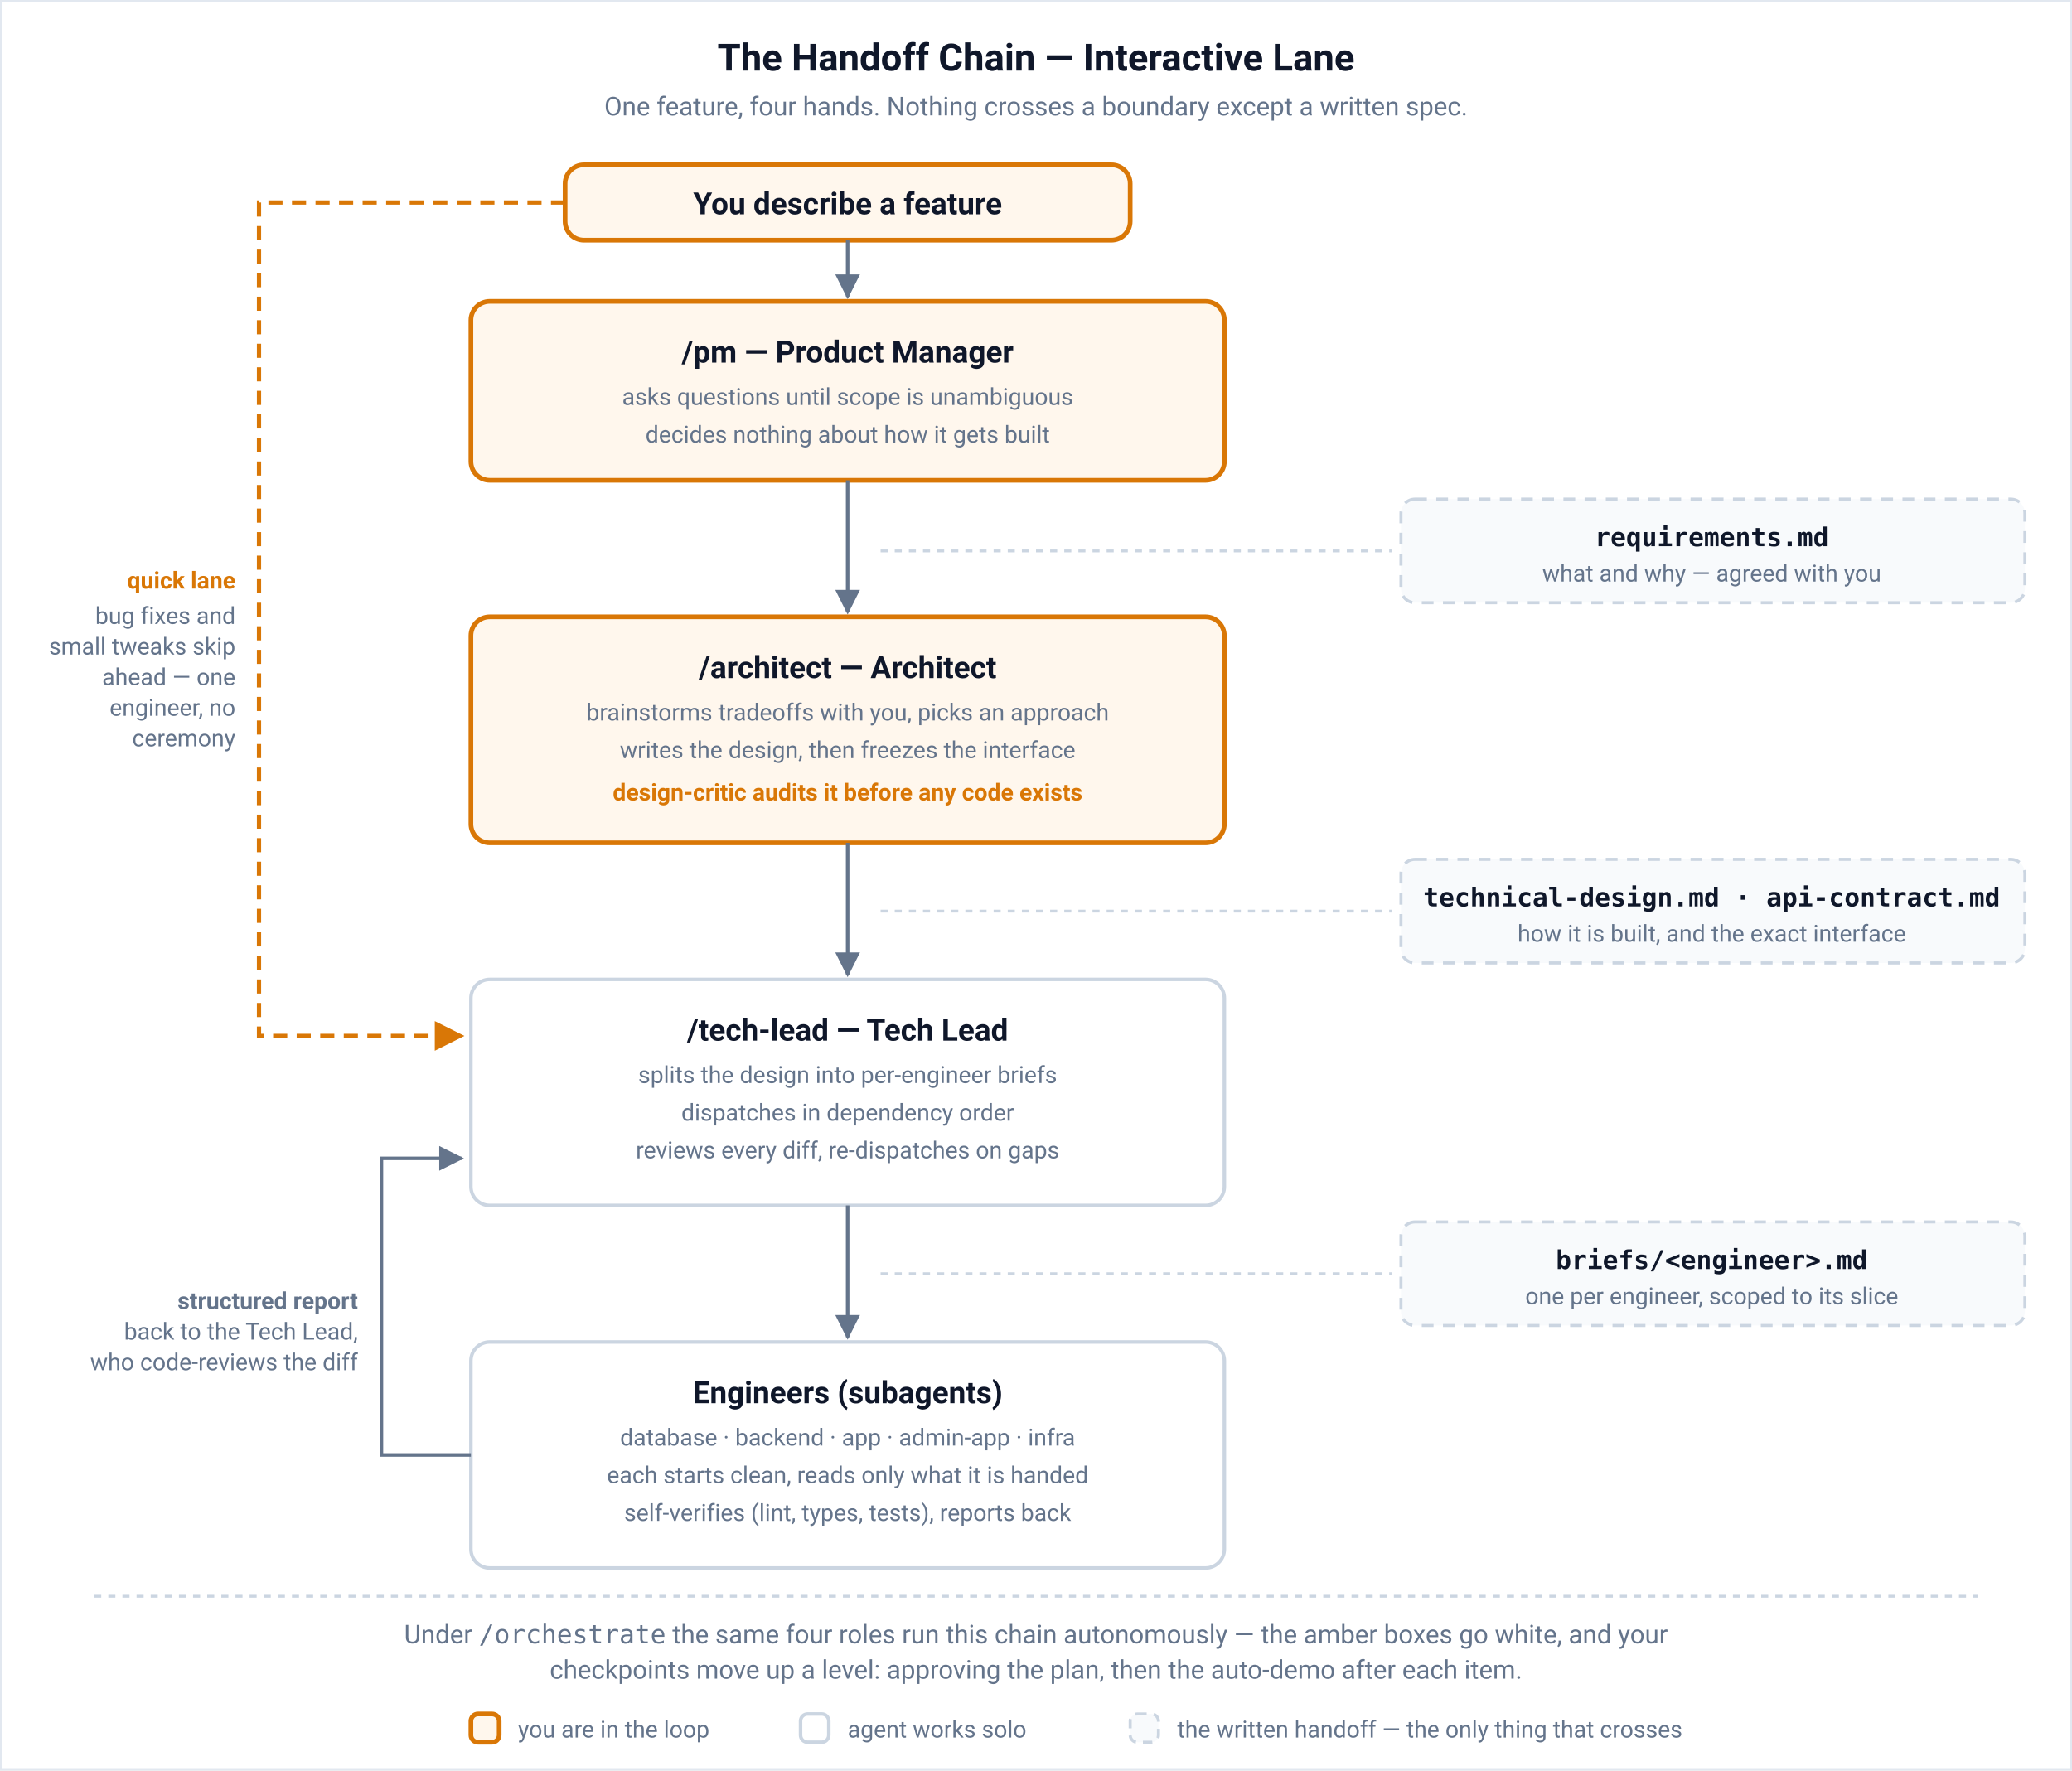
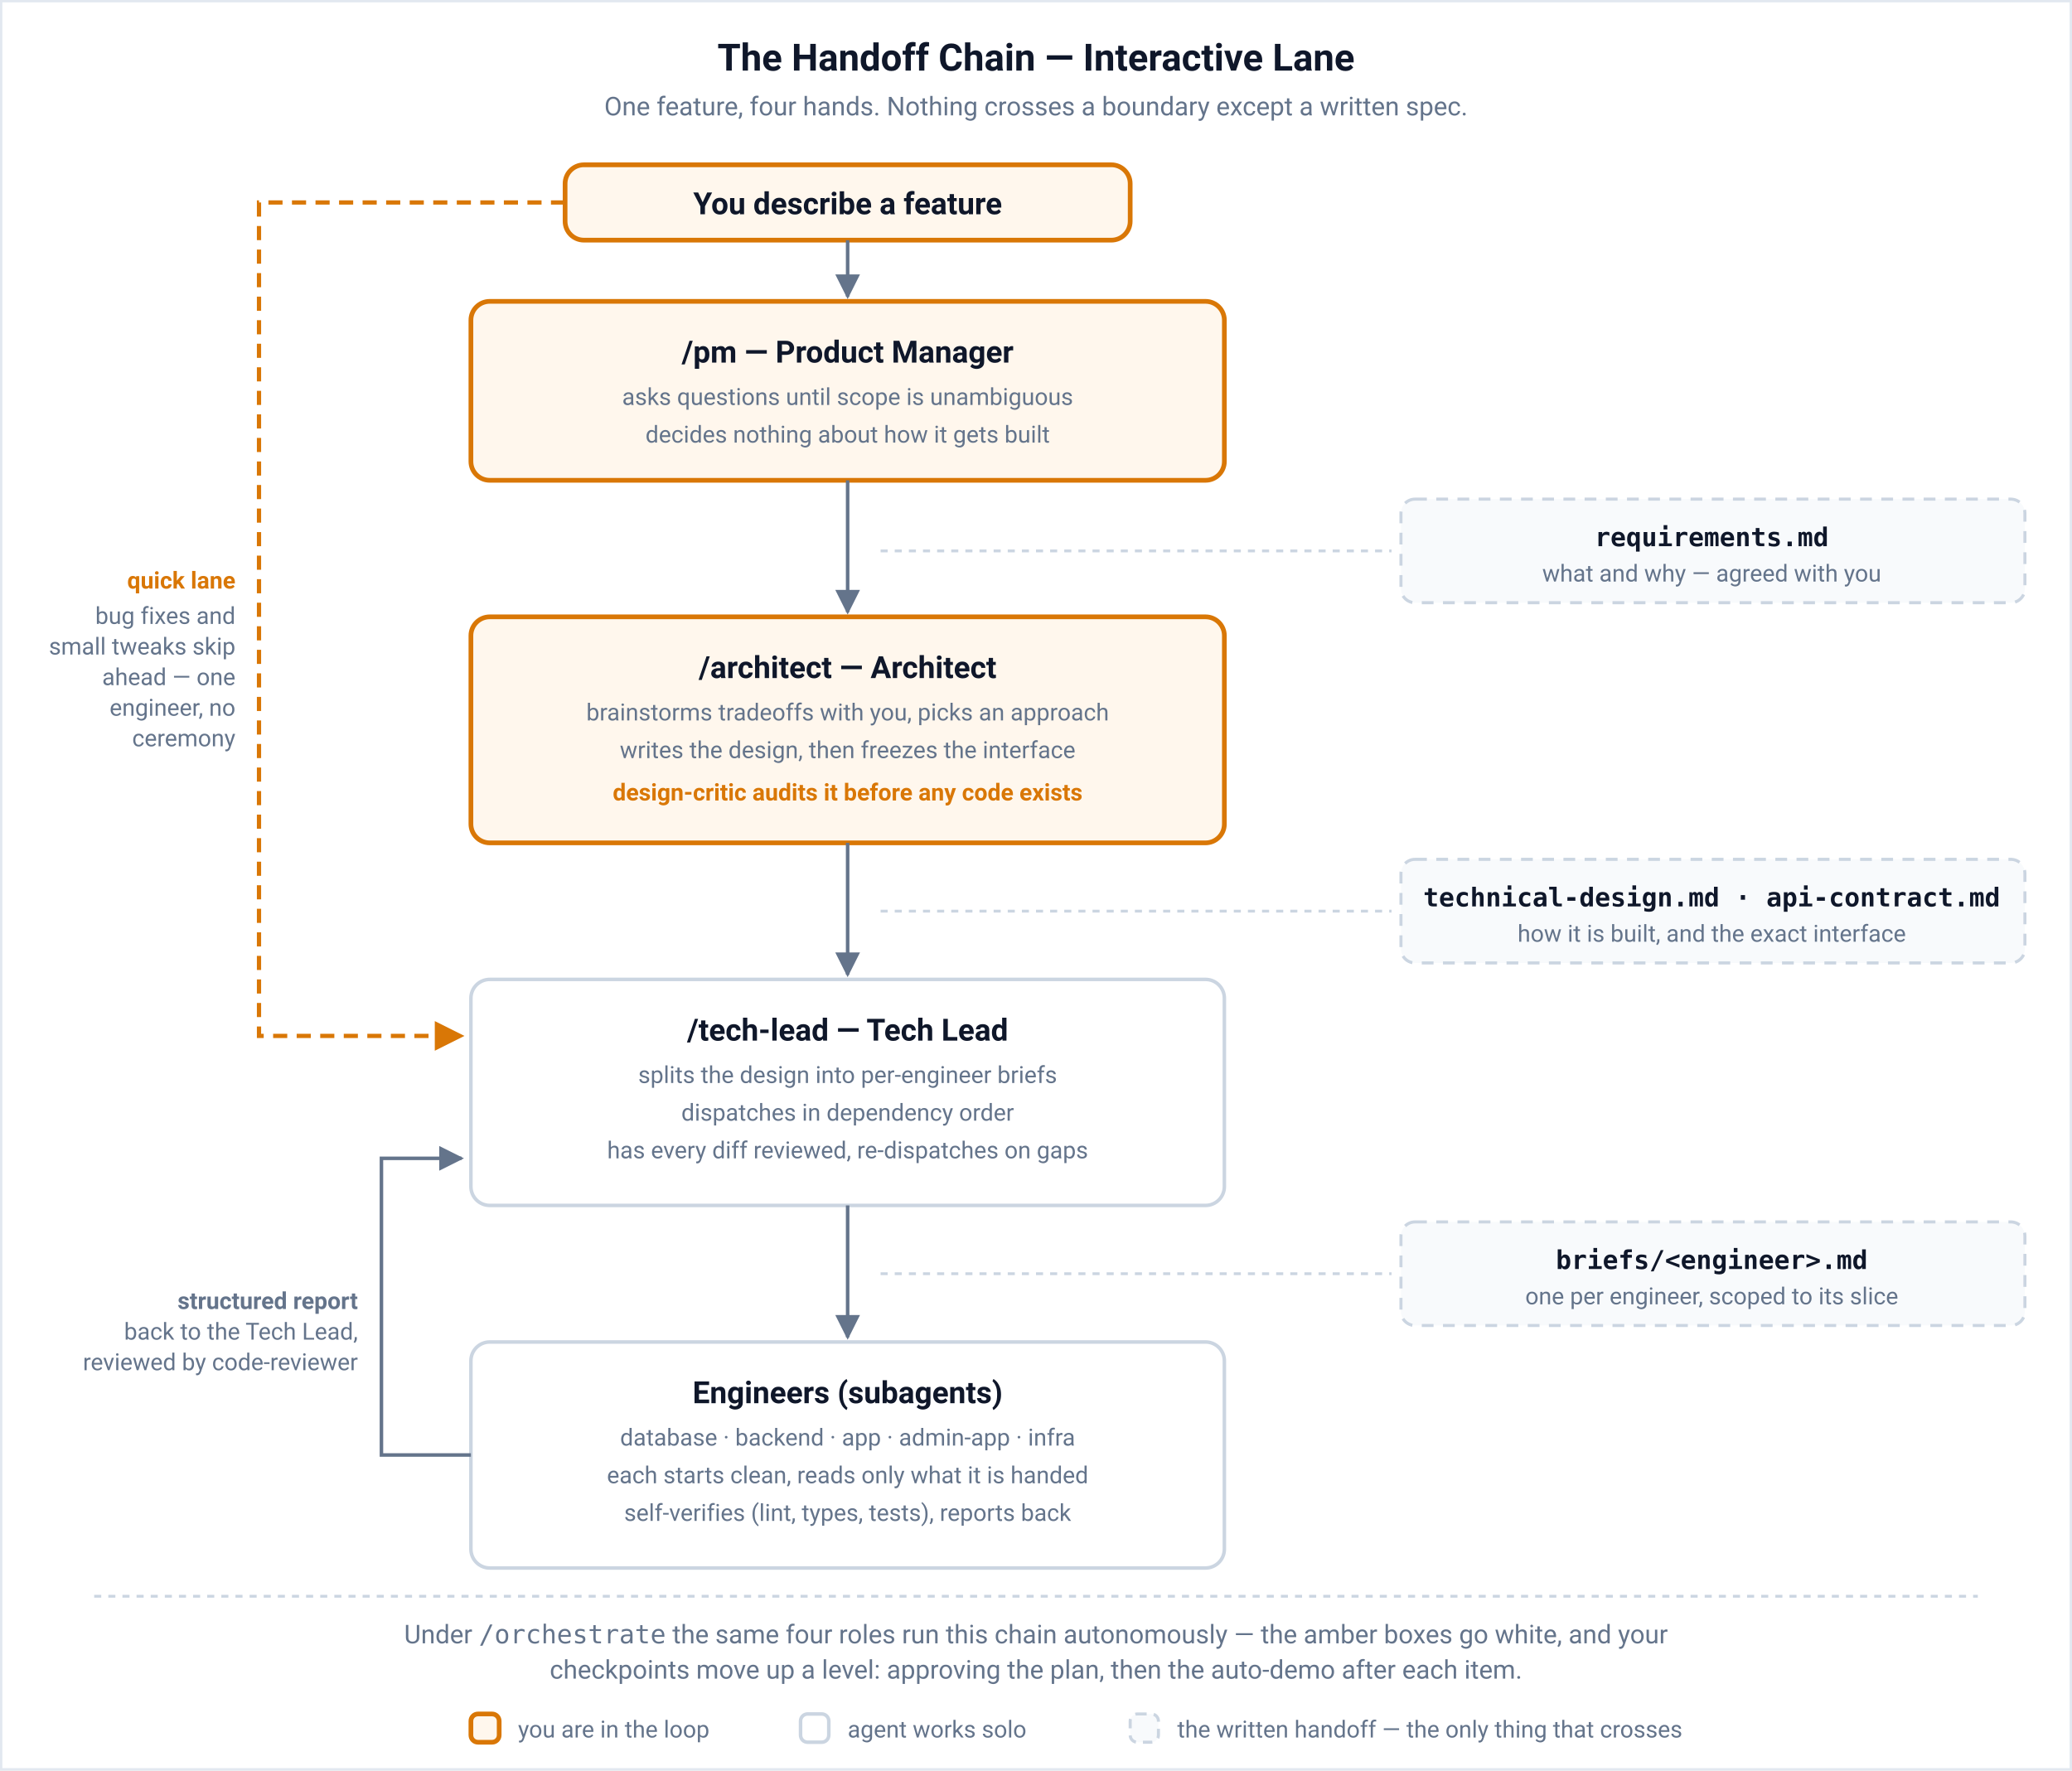
<svg xmlns="http://www.w3.org/2000/svg" viewBox="0 0 880 752" font-family="ui-sans-serif, system-ui, -apple-system, Segoe UI, Roboto, sans-serif" role="img" aria-label="The handoff chain, interactive lane">
  <defs>
    <marker id="ah" viewBox="0 0 10 10" refX="9" refY="5" markerWidth="7" markerHeight="7" orient="auto-start-reverse">
      <path d="M0,0 L10,5 L0,10 z" fill="#64748b" />
    </marker>
    <marker id="aha" viewBox="0 0 10 10" refX="9" refY="5" markerWidth="7" markerHeight="7" orient="auto-start-reverse">
      <path d="M0,0 L10,5 L0,10 z" fill="#d97706" />
    </marker>
  </defs>
  <style>
    .t{fill:#0f172a;font-size:13px;font-weight:600}
    .s{fill:#64748b;font-size:10px}
    .title{fill:#0f172a;font-size:16px;font-weight:700}
    .sub{fill:#64748b;font-size:11px}
    .box{fill:#ffffff;stroke:#cbd5e1;stroke-width:1.5}
    .hp{fill:#fff7ed;stroke:#d97706;stroke-width:2}
    .art{fill:#f8fafc;stroke:#cbd5e1;stroke-width:1.3;stroke-dasharray:5 4}
    .doc{fill:#0f172a;font-size:11px;font-weight:600;font-family:ui-monospace, SFMono-Regular, Menlo, Consolas, monospace}
    .edge{stroke:#64748b;stroke-width:1.5;fill:none}
    .edgea{stroke:#d97706;stroke-width:1.8;fill:none;stroke-dasharray:6 4}
    .tie{stroke:#cbd5e1;stroke-width:1.2;fill:none;stroke-dasharray:3 3}
    .cap{fill:#d97706;font-size:10px;font-weight:600}
    .capm{fill:#64748b;font-size:10px}
  </style>
  <rect x="0.5" y="0.5" width="879" height="751" fill="#ffffff" stroke="#e2e8f0" />
  <text x="440" y="30" text-anchor="middle" class="title">The Handoff Chain — Interactive Lane</text>
  <text x="440" y="49" text-anchor="middle" class="sub">One feature, four hands. Nothing crosses a boundary except a written spec.</text>
  <rect class="hp" x="240" y="70" width="240" height="32" rx="8" />
  <text x="360" y="91" text-anchor="middle" class="t">You describe a feature</text>
  <line class="edge" x1="360" y1="102" x2="360" y2="126" marker-end="url(#ah)" />
  <rect class="hp" x="200" y="128" width="320" height="76" rx="8" />
  <text x="360" y="154" text-anchor="middle" class="t">/pm — Product Manager</text>
  <text x="360" y="172" text-anchor="middle" class="s">asks questions until scope is unambiguous</text>
  <text x="360" y="188" text-anchor="middle" class="s">decides nothing about how it gets built</text>
  <line class="edge" x1="360" y1="204" x2="360" y2="260" marker-end="url(#ah)" />
  <line class="tie" x1="374" y1="234" x2="591" y2="234" />
  <rect class="art" x="595" y="212" width="265" height="44" rx="6" />
  <text x="727" y="232" text-anchor="middle" class="doc">requirements.md</text>
  <text x="727" y="247" text-anchor="middle" class="s">what and why — agreed with you</text>
  <rect class="hp" x="200" y="262" width="320" height="96" rx="8" />
  <text x="360" y="288" text-anchor="middle" class="t">/architect — Architect</text>
  <text x="360" y="306" text-anchor="middle" class="s">brainstorms tradeoffs with you, picks an approach</text>
  <text x="360" y="322" text-anchor="middle" class="s">writes the design, then freezes the interface</text>
  <text x="360" y="340" text-anchor="middle" class="cap">design-critic audits it before any code exists</text>
  <line class="edge" x1="360" y1="358" x2="360" y2="414" marker-end="url(#ah)" />
  <line class="tie" x1="374" y1="387" x2="591" y2="387" />
  <rect class="art" x="595" y="365" width="265" height="44" rx="6" />
  <text x="727" y="385" text-anchor="middle" class="doc" font-size="10">technical-design.md · api-contract.md</text>
  <text x="727" y="400" text-anchor="middle" class="s">how it is built, and the exact interface</text>
  <rect class="box" x="200" y="416" width="320" height="96" rx="8" />
  <text x="360" y="442" text-anchor="middle" class="t">/tech-lead — Tech Lead</text>
  <text x="360" y="460" text-anchor="middle" class="s">splits the design into per-engineer briefs</text>
  <text x="360" y="476" text-anchor="middle" class="s">dispatches in dependency order</text>
-   <text x="360" y="492" text-anchor="middle" class="s">reviews every diff, re-dispatches on gaps</text>
+   <text x="360" y="492" text-anchor="middle" class="s">has every diff reviewed, re-dispatches on gaps</text>
  <line class="edge" x1="360" y1="512" x2="360" y2="568" marker-end="url(#ah)" />
  <line class="tie" x1="374" y1="541" x2="591" y2="541" />
  <rect class="art" x="595" y="519" width="265" height="44" rx="6" />
  <text x="727" y="539" text-anchor="middle" class="doc">briefs/&lt;engineer&gt;.md</text>
  <text x="727" y="554" text-anchor="middle" class="s">one per engineer, scoped to its slice</text>
  <rect class="box" x="200" y="570" width="320" height="96" rx="8" />
  <text x="360" y="596" text-anchor="middle" class="t">Engineers (subagents)</text>
  <text x="360" y="614" text-anchor="middle" class="s">database · backend · app · admin-app · infra</text>
  <text x="360" y="630" text-anchor="middle" class="s">each starts clean, reads only what it is handed</text>
  <text x="360" y="646" text-anchor="middle" class="s">self-verifies (lint, types, tests), reports back</text>
  <path class="edge" d="M 200 618 H 162 V 492 H 196" marker-end="url(#ah)" />
  <text x="152" y="556" text-anchor="end" class="capm" font-weight="600">structured report</text>
  <text x="152" y="569" text-anchor="end" class="capm">back to the Tech Lead,</text>
-   <text x="152" y="582" text-anchor="end" class="capm">who code-reviews the diff</text>
+   <text x="152" y="582" text-anchor="end" class="capm">reviewed by code-reviewer</text>
  <path class="edgea" d="M 240 86 H 110 V 440 H 196" marker-end="url(#aha)" />
  <text x="100" y="250" text-anchor="end" class="cap">quick lane</text>
  <text x="100" y="265" text-anchor="end" class="capm">bug fixes and</text>
  <text x="100" y="278" text-anchor="end" class="capm">small tweaks skip</text>
  <text x="100" y="291" text-anchor="end" class="capm">ahead — one</text>
  <text x="100" y="304" text-anchor="end" class="capm">engineer, no</text>
  <text x="100" y="317" text-anchor="end" class="capm">ceremony</text>
  <line class="tie" x1="40" y1="678" x2="840" y2="678" />
  <text x="440" y="698" text-anchor="middle" class="sub">Under <tspan font-family="ui-monospace, SFMono-Regular, Menlo, Consolas, monospace">/orchestrate</tspan> the same four roles run this chain autonomously — the amber boxes go white, and your</text>
  <text x="440" y="713" text-anchor="middle" class="sub">checkpoints move up a level: approving the plan, then the auto-demo after each item.</text>
  <rect x="200" y="728" width="12" height="12" rx="3" fill="#fff7ed" stroke="#d97706" stroke-width="2" />
  <text x="220" y="738" class="capm">you are in the loop</text>
  <rect x="340" y="728" width="12" height="12" rx="3" fill="#ffffff" stroke="#cbd5e1" stroke-width="1.5" />
  <text x="360" y="738" class="capm">agent works solo</text>
  <rect x="480" y="728" width="12" height="12" rx="3" fill="#f8fafc" stroke="#cbd5e1" stroke-width="1.3" stroke-dasharray="4 3" />
  <text x="500" y="738" class="capm">the written handoff — the only thing that crosses</text>
</svg>
